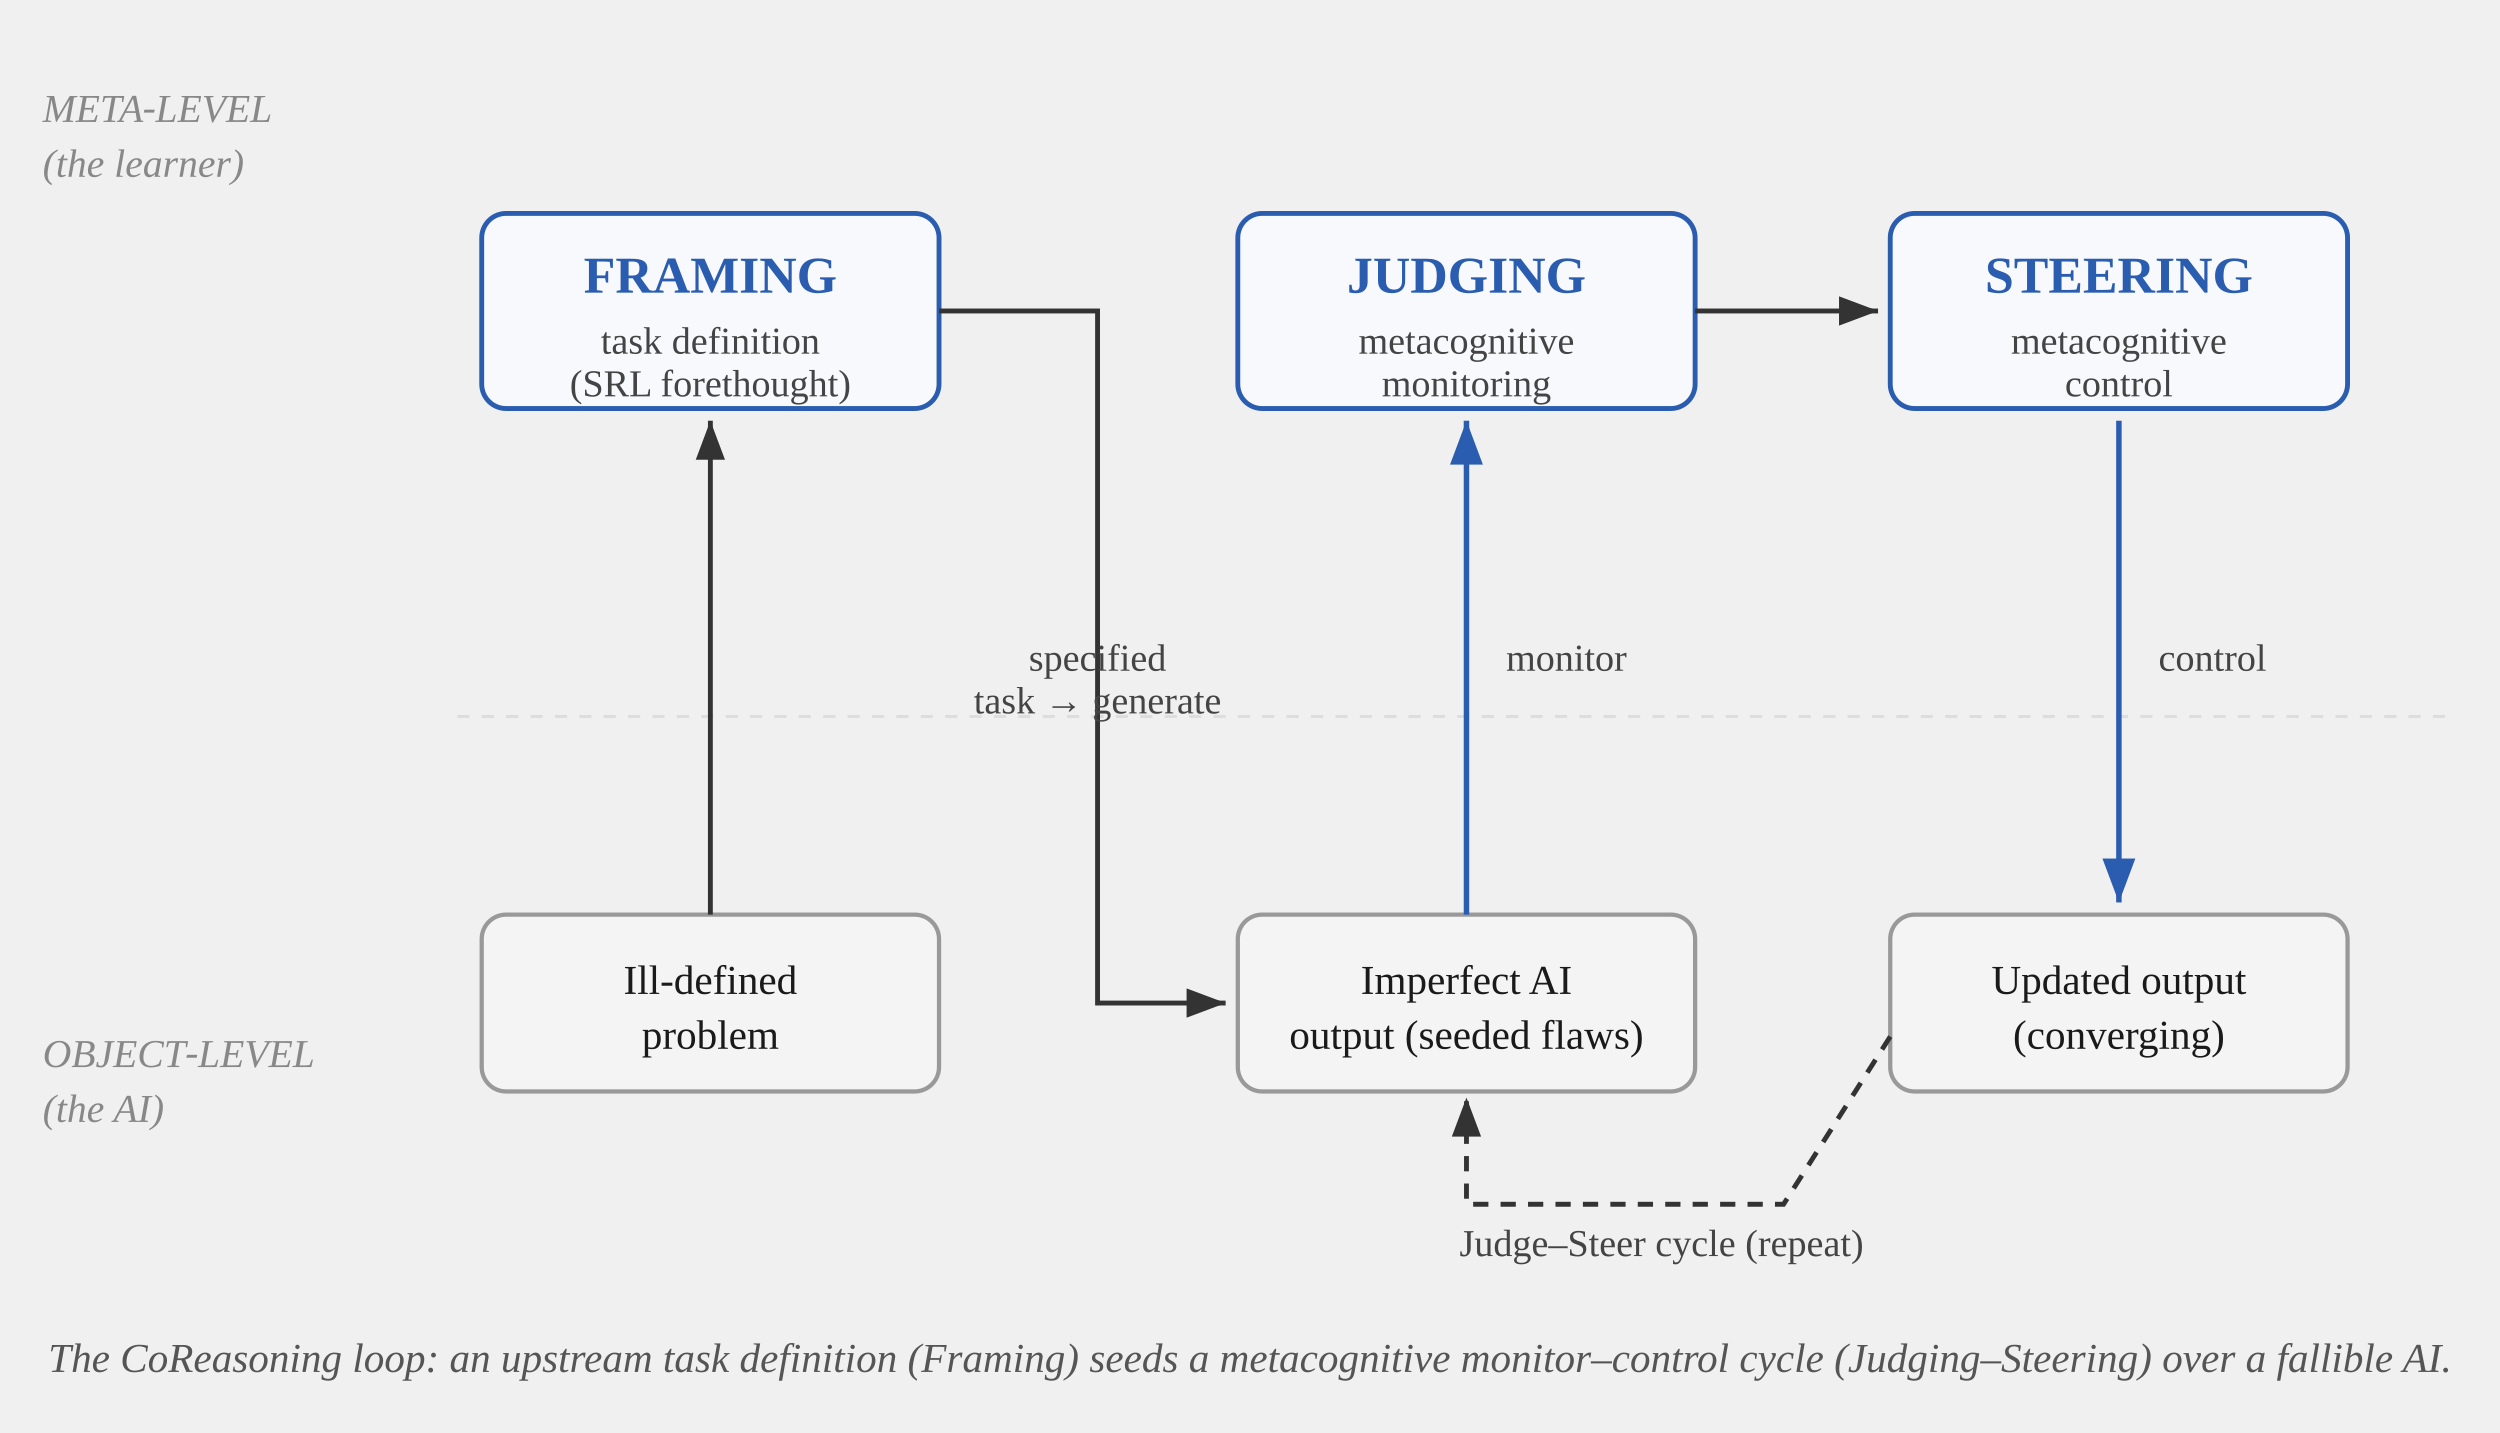
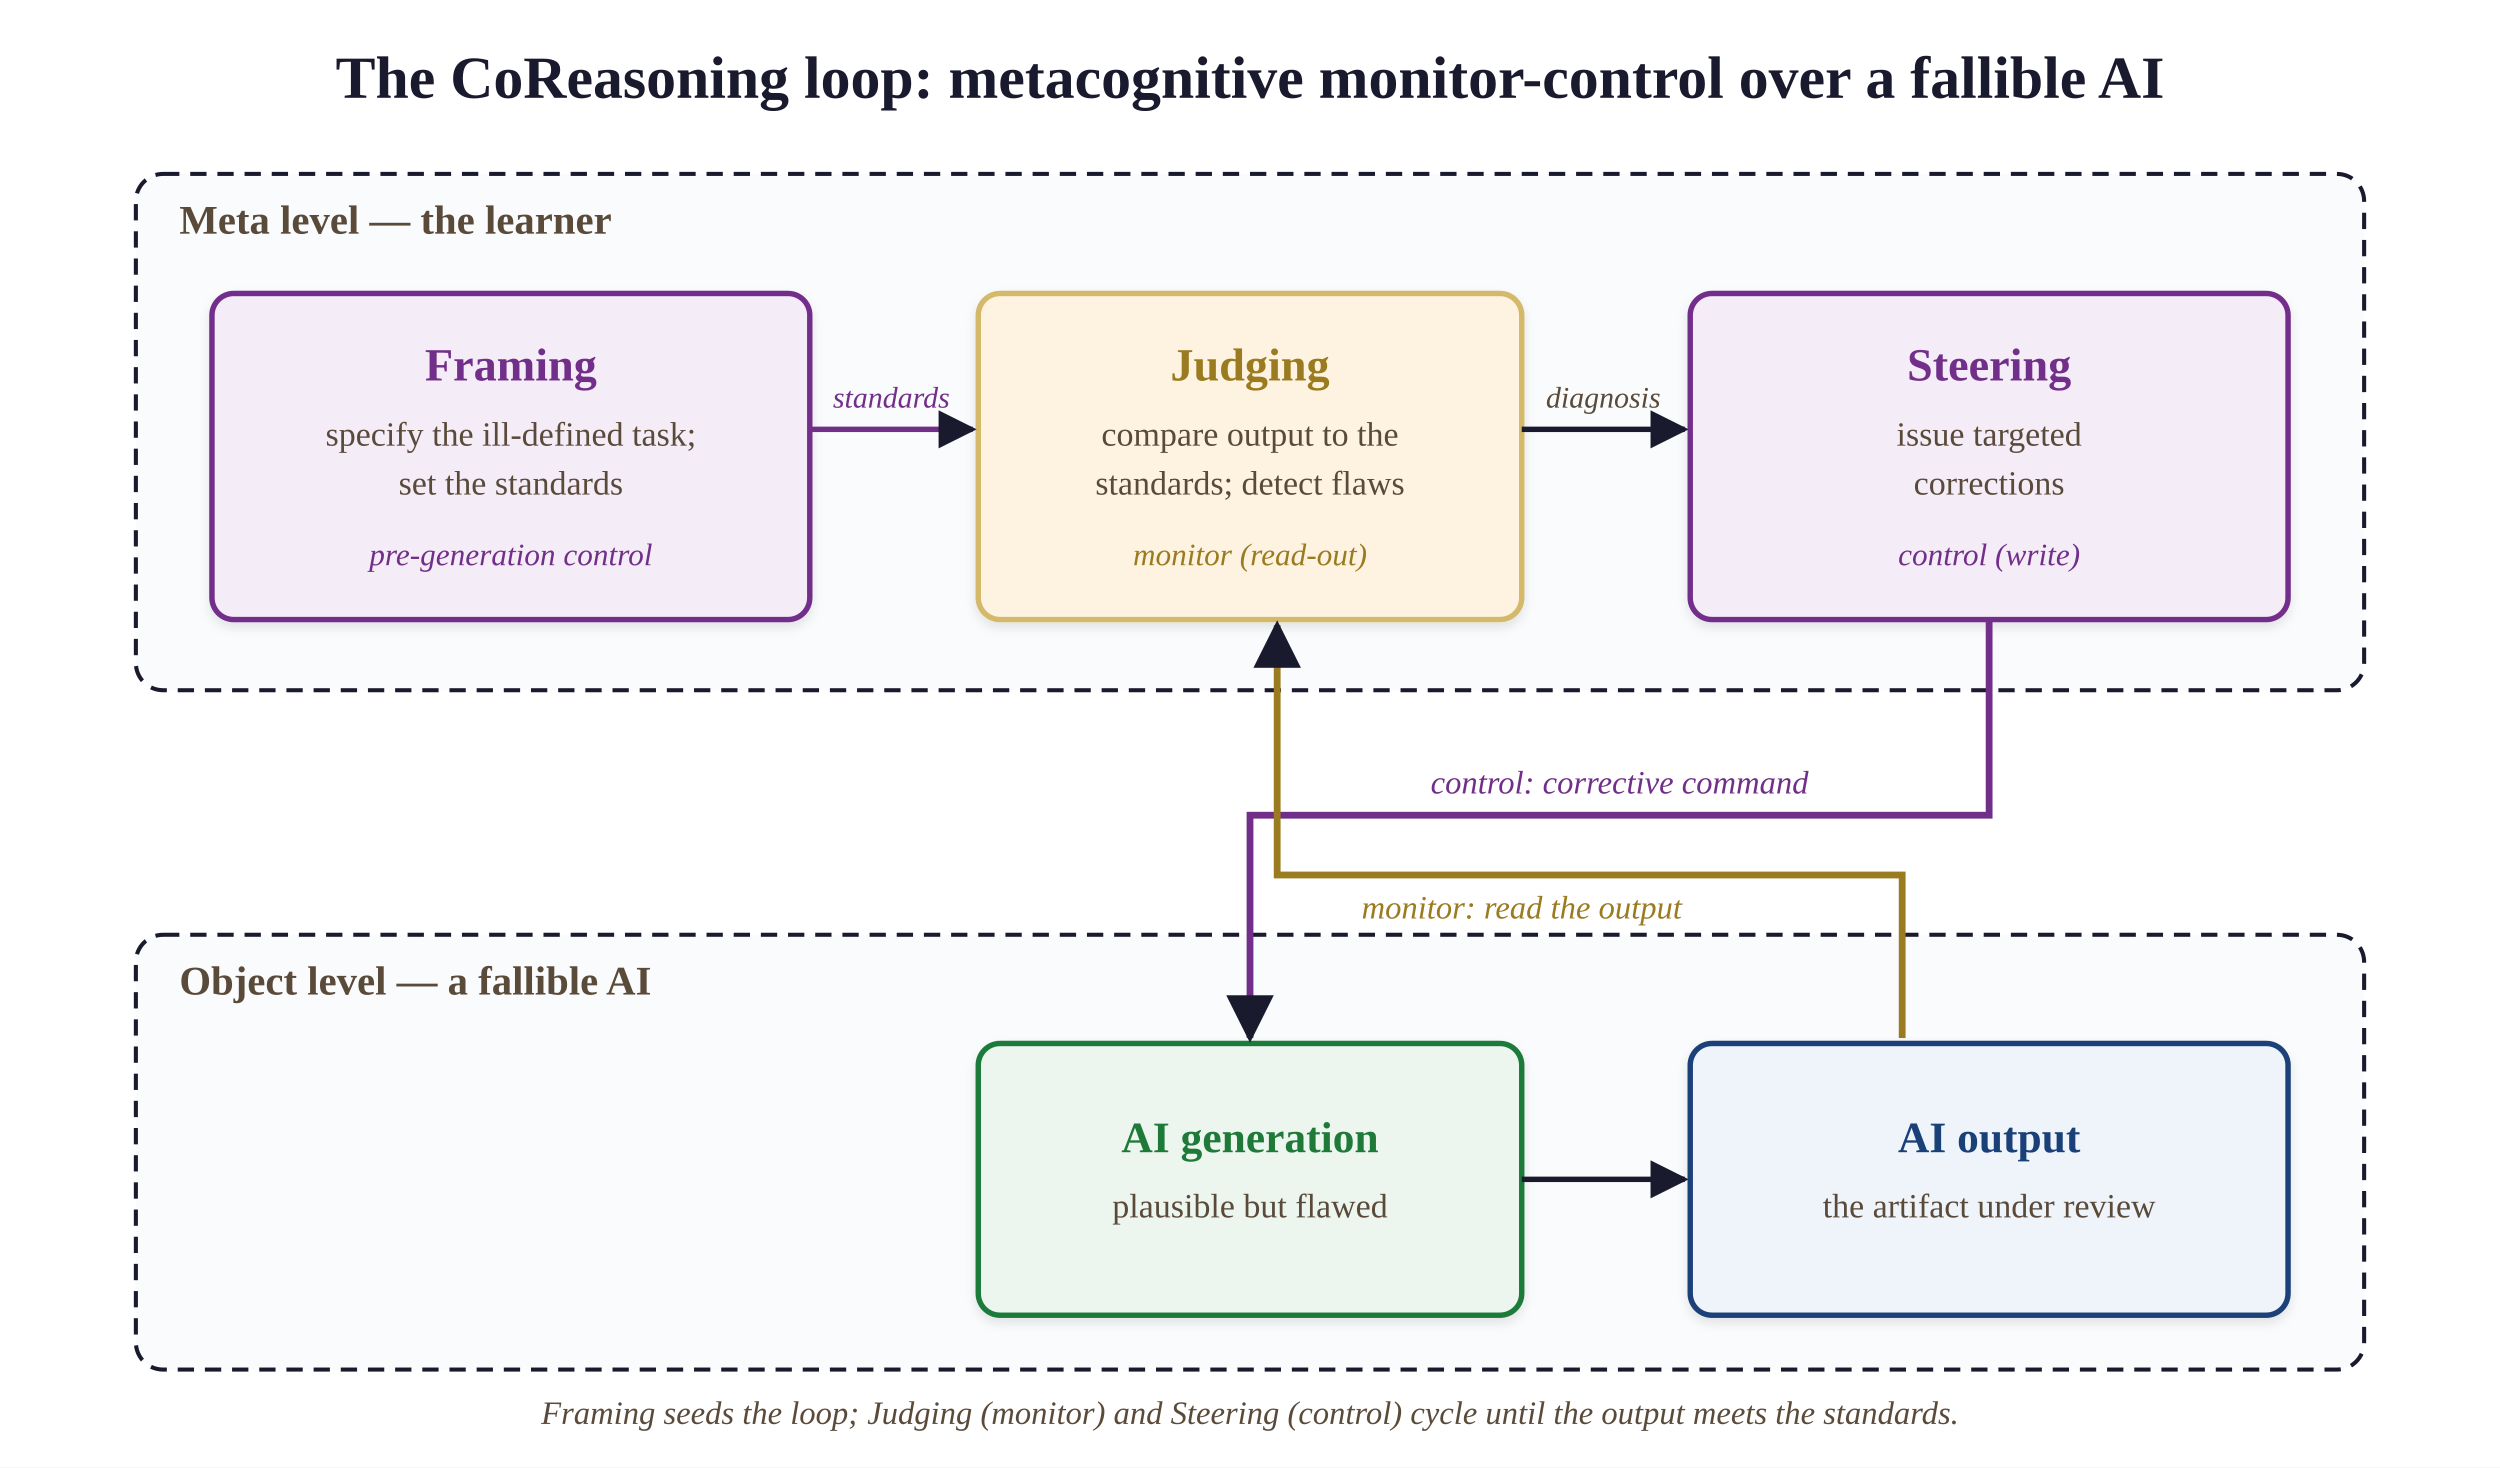
- <svg xmlns="http://www.w3.org/2000/svg" viewBox="0 0 820 470" font-family="Georgia, 'Times New Roman', serif">
+ <svg xmlns="http://www.w3.org/2000/svg" viewBox="0 0 920 540" font-family="Georgia, 'Times New Roman', serif">
  <defs>
-     <marker id="arrow" markerWidth="10" markerHeight="10" refX="8" refY="3" orient="auto" markerUnits="strokeWidth">
-       <path d="M0,0 L8,3 L0,6 Z" fill="#333" />
+     <marker id="arr" viewBox="0 0 10 10" refX="9" refY="5" markerWidth="7" markerHeight="7" orient="auto-start-reverse">
+       <path d="M 0 0 L 10 5 L 0 10 z" fill="#1a1a2e" />
    </marker>
-     <marker id="arrowAccent" markerWidth="10" markerHeight="10" refX="8" refY="3" orient="auto" markerUnits="strokeWidth">
-       <path d="M0,0 L8,3 L0,6 Z" fill="#2a5db0" />
-     </marker>
-     <style>
-       .skill{fill:#2a5db0;font-weight:bold;font-size:17px}
-       .lbl{fill:#444;font-size:12.5px}
-       .tier{fill:#888;font-size:13px;font-style:italic}
-       .box{fill:#f7f9fc;stroke:#2a5db0;stroke-width:1.6}
-       .obj{fill:#f4f4f4;stroke:#999;stroke-width:1.4}
-       .node{font-size:13.5px;fill:#1a1a1a}
-       .flow{stroke:#333;stroke-width:1.6;fill:none}
-       .ctrl{stroke:#2a5db0;stroke-width:1.8;fill:none}
-     </style>
+     <filter id="sh" x="-10%" y="-10%" width="120%" height="120%">
+       <feDropShadow dx="0" dy="2" stdDeviation="2" flood-color="#000" flood-opacity="0.10" />
+     </filter>
  </defs>
-   <text x="14" y="40" class="tier">META‑LEVEL</text>
-   <text x="14" y="58" class="tier">(the learner)</text>
-   <text x="14" y="350" class="tier">OBJECT‑LEVEL</text>
-   <text x="14" y="368" class="tier">(the AI)</text>
-   <line x1="150" y1="235" x2="806" y2="235" stroke="#ddd" stroke-width="1" stroke-dasharray="4 4" />
-   <rect x="158" y="70" width="150" height="64" rx="8" class="box" />
-   <text x="233" y="96" text-anchor="middle" class="skill">FRAMING</text>
-   <text x="233" y="116" text-anchor="middle" class="lbl">task definition</text>
-   <text x="233" y="130" text-anchor="middle" class="lbl">(SRL forethought)</text>
-   <rect x="406" y="70" width="150" height="64" rx="8" class="box" />
-   <text x="481" y="96" text-anchor="middle" class="skill">JUDGING</text>
-   <text x="481" y="116" text-anchor="middle" class="lbl">metacognitive</text>
-   <text x="481" y="130" text-anchor="middle" class="lbl">monitoring</text>
-   <rect x="620" y="70" width="150" height="64" rx="8" class="box" />
-   <text x="695" y="96" text-anchor="middle" class="skill">STEERING</text>
-   <text x="695" y="116" text-anchor="middle" class="lbl">metacognitive</text>
-   <text x="695" y="130" text-anchor="middle" class="lbl">control</text>
-   <rect x="158" y="300" width="150" height="58" rx="8" class="obj" />
-   <text x="233" y="326" text-anchor="middle" class="node">Ill-defined</text>
-   <text x="233" y="344" text-anchor="middle" class="node">problem</text>
-   <rect x="406" y="300" width="150" height="58" rx="8" class="obj" />
-   <text x="481" y="326" text-anchor="middle" class="node">Imperfect AI</text>
-   <text x="481" y="344" text-anchor="middle" class="node">output (seeded flaws)</text>
-   <rect x="620" y="300" width="150" height="58" rx="8" class="obj" />
-   <text x="695" y="326" text-anchor="middle" class="node">Updated output</text>
-   <text x="695" y="344" text-anchor="middle" class="node">(converging)</text>
-   <path d="M233,300 L233,138" class="flow" marker-end="url(#arrow)" />
-   <path d="M308,102 L360,102 L360,329 L402,329" class="flow" marker-end="url(#arrow)" />
-   <text x="360" y="220" text-anchor="middle" class="lbl" transform="rotate(0)">specified</text>
-   <text x="360" y="234" text-anchor="middle" class="lbl">task → generate</text>
-   <path d="M481,300 L481,138" class="ctrl" marker-end="url(#arrowAccent)" />
-   <text x="494" y="220" class="lbl" fill="#2a5db0">monitor</text>
-   <path d="M556,102 L616,102" class="flow" marker-end="url(#arrow)" />
-   <path d="M695,138 L695,296" class="ctrl" marker-end="url(#arrowAccent)" />
-   <text x="708" y="220" class="lbl" fill="#2a5db0">control</text>
-   <path d="M620,340 L585,395 L481,395 L481,360" class="flow" marker-end="url(#arrow)" stroke-dasharray="5 4" />
-   <text x="545" y="412" text-anchor="middle" class="lbl">Judge–Steer cycle (repeat)</text>
-   <text x="410" y="450" text-anchor="middle" font-size="13.5" fill="#555" font-style="italic">The CoReasoning loop: an upstream task definition (Framing) seeds a metacognitive monitor–control cycle (Judging–Steering) over a fallible AI.</text>
+   <rect width="920" height="540" fill="#ffffff" />
+   <text x="460" y="36" text-anchor="middle" font-size="22" font-weight="700" fill="#1a1a2e">The CoReasoning loop: metacognitive monitor-control over a fallible AI</text>
+   <rect x="50" y="64" width="820" height="190" rx="10" fill="#fafbfc" stroke="#1a1a2e" stroke-width="1.5" stroke-dasharray="6,4" />
+   <text x="66" y="86" font-size="15" font-weight="700" fill="#5a4a3a">Meta level — the learner</text>
+   <g filter="url(#sh)">
+     <rect x="78" y="108" width="220" height="120" rx="8" fill="#f4ecf7" stroke="#722f8a" stroke-width="2" />
+   </g>
+   <text x="188" y="140" text-anchor="middle" font-size="17" font-weight="700" fill="#722f8a">Framing</text>
+   <text x="188" y="164" text-anchor="middle" font-size="12.5" fill="#5a4a3a">specify the ill-defined task;</text>
+   <text x="188" y="182" text-anchor="middle" font-size="12.5" fill="#5a4a3a">set the standards</text>
+   <text x="188" y="208" text-anchor="middle" font-size="11.5" font-style="italic" fill="#722f8a">pre-generation control</text>
+   <g filter="url(#sh)">
+     <rect x="360" y="108" width="200" height="120" rx="8" fill="#fef3e0" stroke="#d4b96a" stroke-width="2" />
+   </g>
+   <text x="460" y="140" text-anchor="middle" font-size="17" font-weight="700" fill="#9a7b1f">Judging</text>
+   <text x="460" y="164" text-anchor="middle" font-size="12.5" fill="#5a4a3a">compare output to the</text>
+   <text x="460" y="182" text-anchor="middle" font-size="12.5" fill="#5a4a3a">standards; detect flaws</text>
+   <text x="460" y="208" text-anchor="middle" font-size="11.5" font-style="italic" fill="#9a7b1f">monitor (read-out)</text>
+   <g filter="url(#sh)">
+     <rect x="622" y="108" width="220" height="120" rx="8" fill="#f4ecf7" stroke="#722f8a" stroke-width="2" />
+   </g>
+   <text x="732" y="140" text-anchor="middle" font-size="17" font-weight="700" fill="#722f8a">Steering</text>
+   <text x="732" y="164" text-anchor="middle" font-size="12.5" fill="#5a4a3a">issue targeted</text>
+   <text x="732" y="182" text-anchor="middle" font-size="12.5" fill="#5a4a3a">corrections</text>
+   <text x="732" y="208" text-anchor="middle" font-size="11.5" font-style="italic" fill="#722f8a">control (write)</text>
+   <line x1="298" y1="158" x2="358" y2="158" stroke="#722f8a" stroke-width="2" marker-end="url(#arr)" />
+   <text x="328" y="150" text-anchor="middle" font-size="11" font-style="italic" fill="#722f8a">standards</text>
+   <line x1="560" y1="158" x2="620" y2="158" stroke="#1a1a2e" stroke-width="2" marker-end="url(#arr)" />
+   <text x="590" y="150" text-anchor="middle" font-size="11" font-style="italic" fill="#5a4a3a">diagnosis</text>
+   <rect x="50" y="344" width="820" height="160" rx="10" fill="#fafbfc" stroke="#1a1a2e" stroke-width="1.5" stroke-dasharray="6,4" />
+   <text x="66" y="366" font-size="15" font-weight="700" fill="#5a4a3a">Object level — a fallible AI</text>
+   <g filter="url(#sh)">
+     <rect x="360" y="384" width="200" height="100" rx="8" fill="#ecf6ee" stroke="#1f7a3a" stroke-width="2" />
+   </g>
+   <text x="460" y="424" text-anchor="middle" font-size="16" font-weight="700" fill="#1f7a3a">AI generation</text>
+   <text x="460" y="448" text-anchor="middle" font-size="12.5" fill="#5a4a3a">plausible but flawed</text>
+   <g filter="url(#sh)">
+     <rect x="622" y="384" width="220" height="100" rx="8" fill="#eef4fa" stroke="#1a4078" stroke-width="2" />
+   </g>
+   <text x="732" y="424" text-anchor="middle" font-size="16" font-weight="700" fill="#1a4078">AI output</text>
+   <text x="732" y="448" text-anchor="middle" font-size="12.5" fill="#5a4a3a">the artifact under review</text>
+   <line x1="560" y1="434" x2="620" y2="434" stroke="#1a1a2e" stroke-width="2" marker-end="url(#arr)" />
+   <path d="M 732 228 L 732 300 L 460 300 L 460 382" fill="none" stroke="#722f8a" stroke-width="2.5" marker-end="url(#arr)" />
+   <text x="596" y="292" text-anchor="middle" font-size="12" font-style="italic" fill="#722f8a">control: corrective command</text>
+   <path d="M 700 382 L 700 322 L 470 322 L 470 230" fill="none" stroke="#9a7b1f" stroke-width="2.5" marker-end="url(#arr)" />
+   <text x="560" y="338" text-anchor="middle" font-size="12" font-style="italic" fill="#9a7b1f">monitor: read the output</text>
+   <text x="460" y="524" text-anchor="middle" font-size="12" font-style="italic" fill="#5a4a3a">Framing seeds the loop; Judging (monitor) and Steering (control) cycle until the output meets the standards.</text>
</svg>
